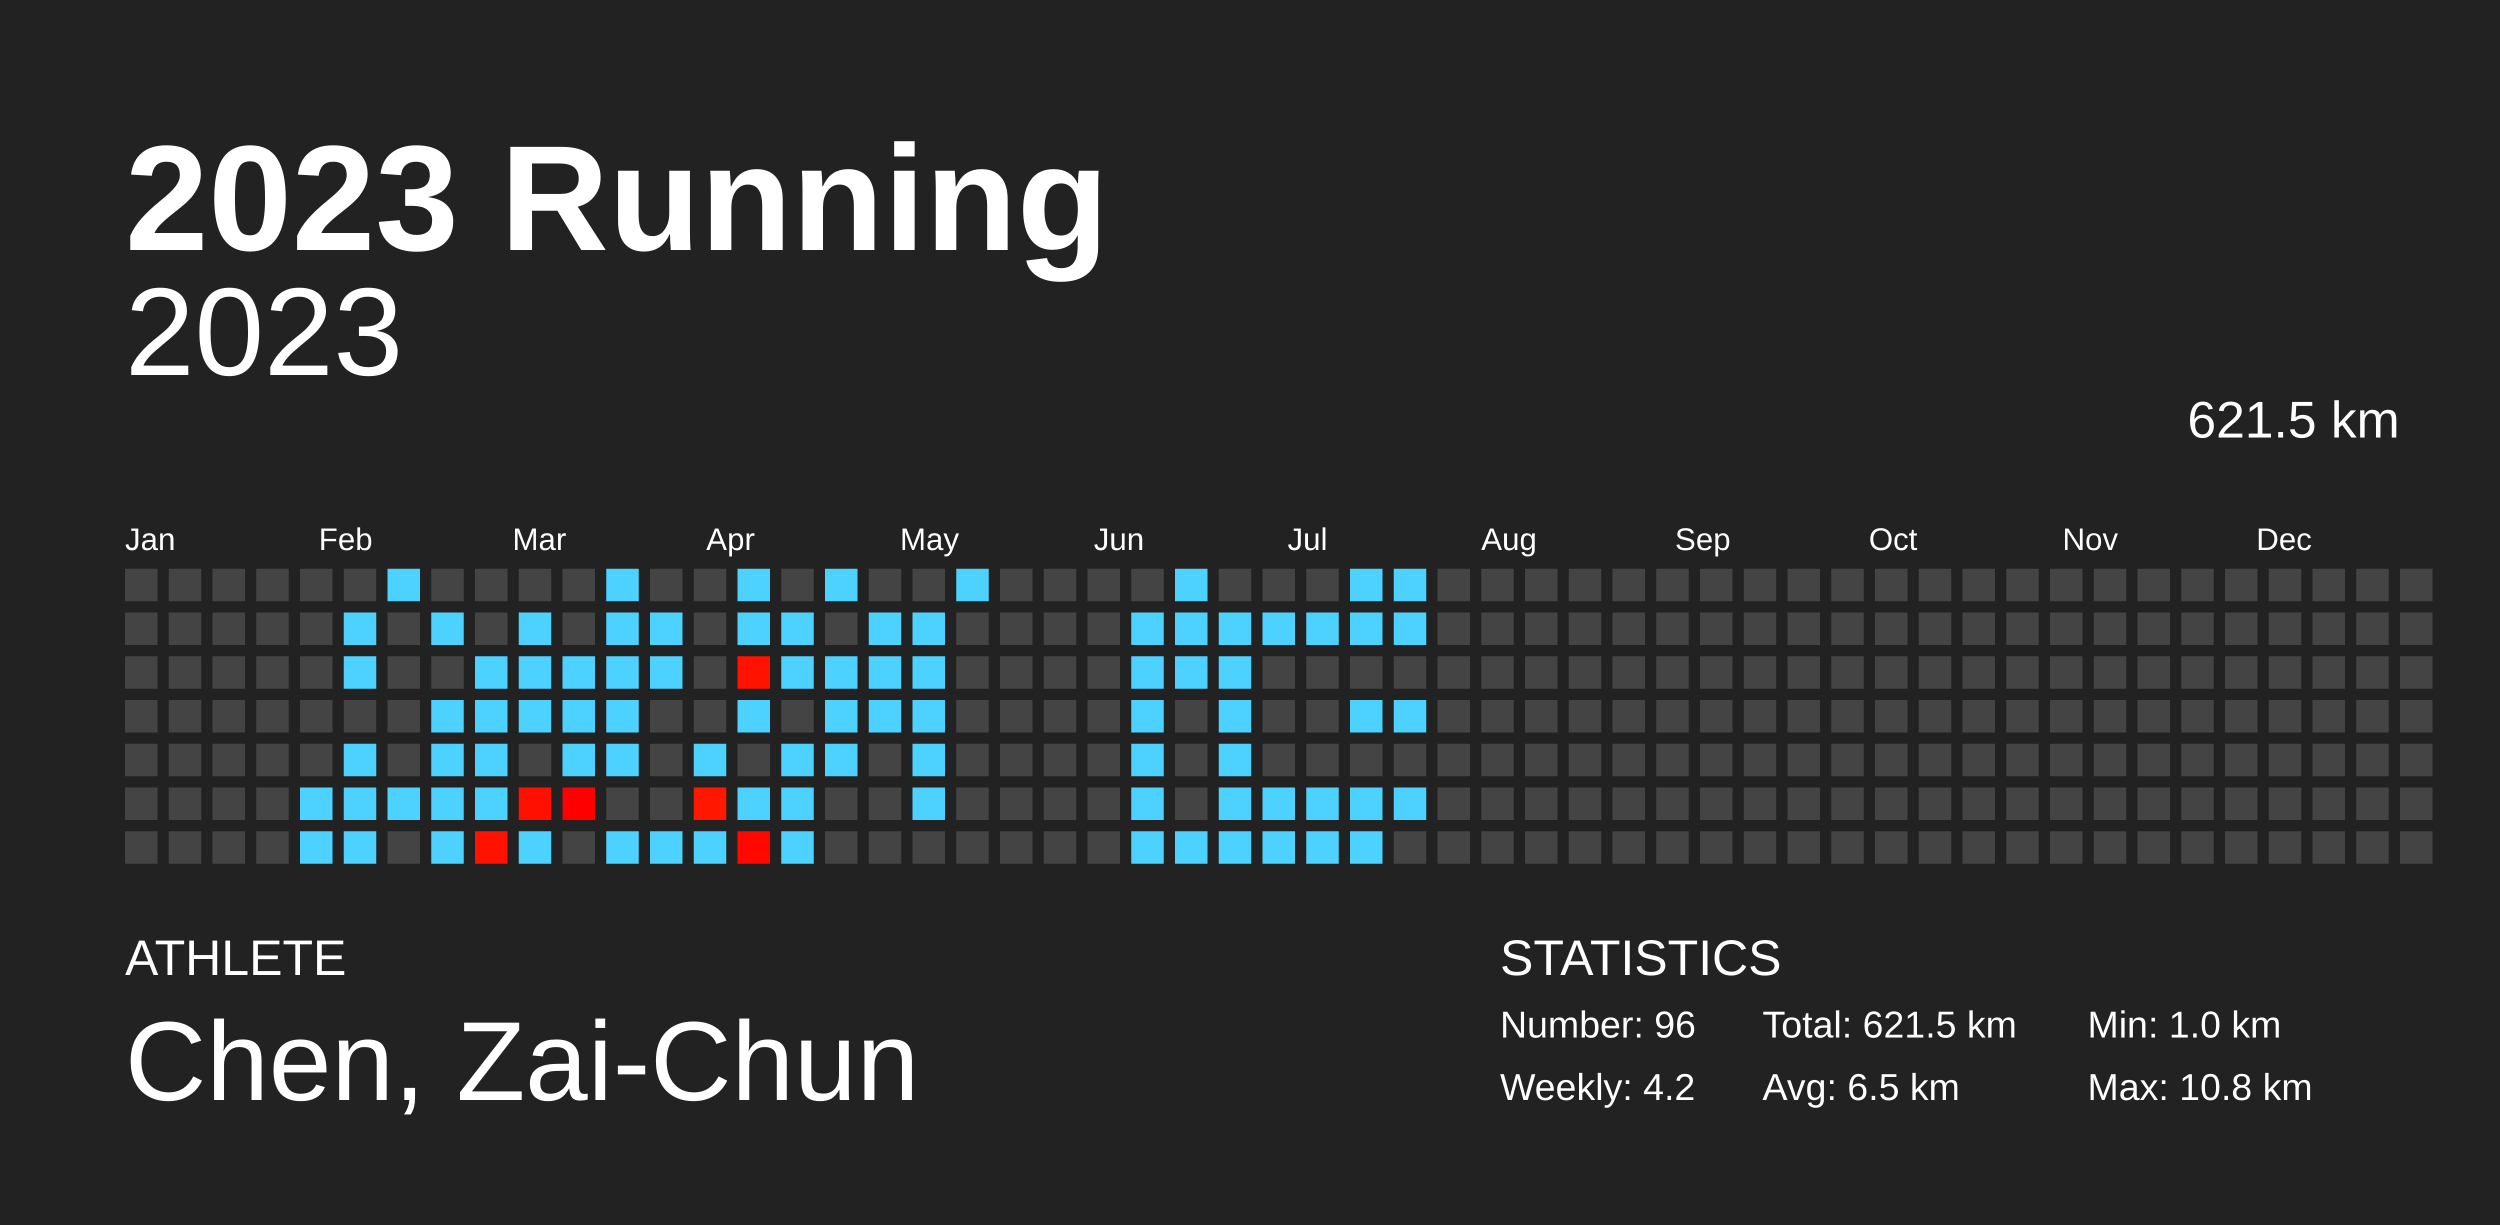
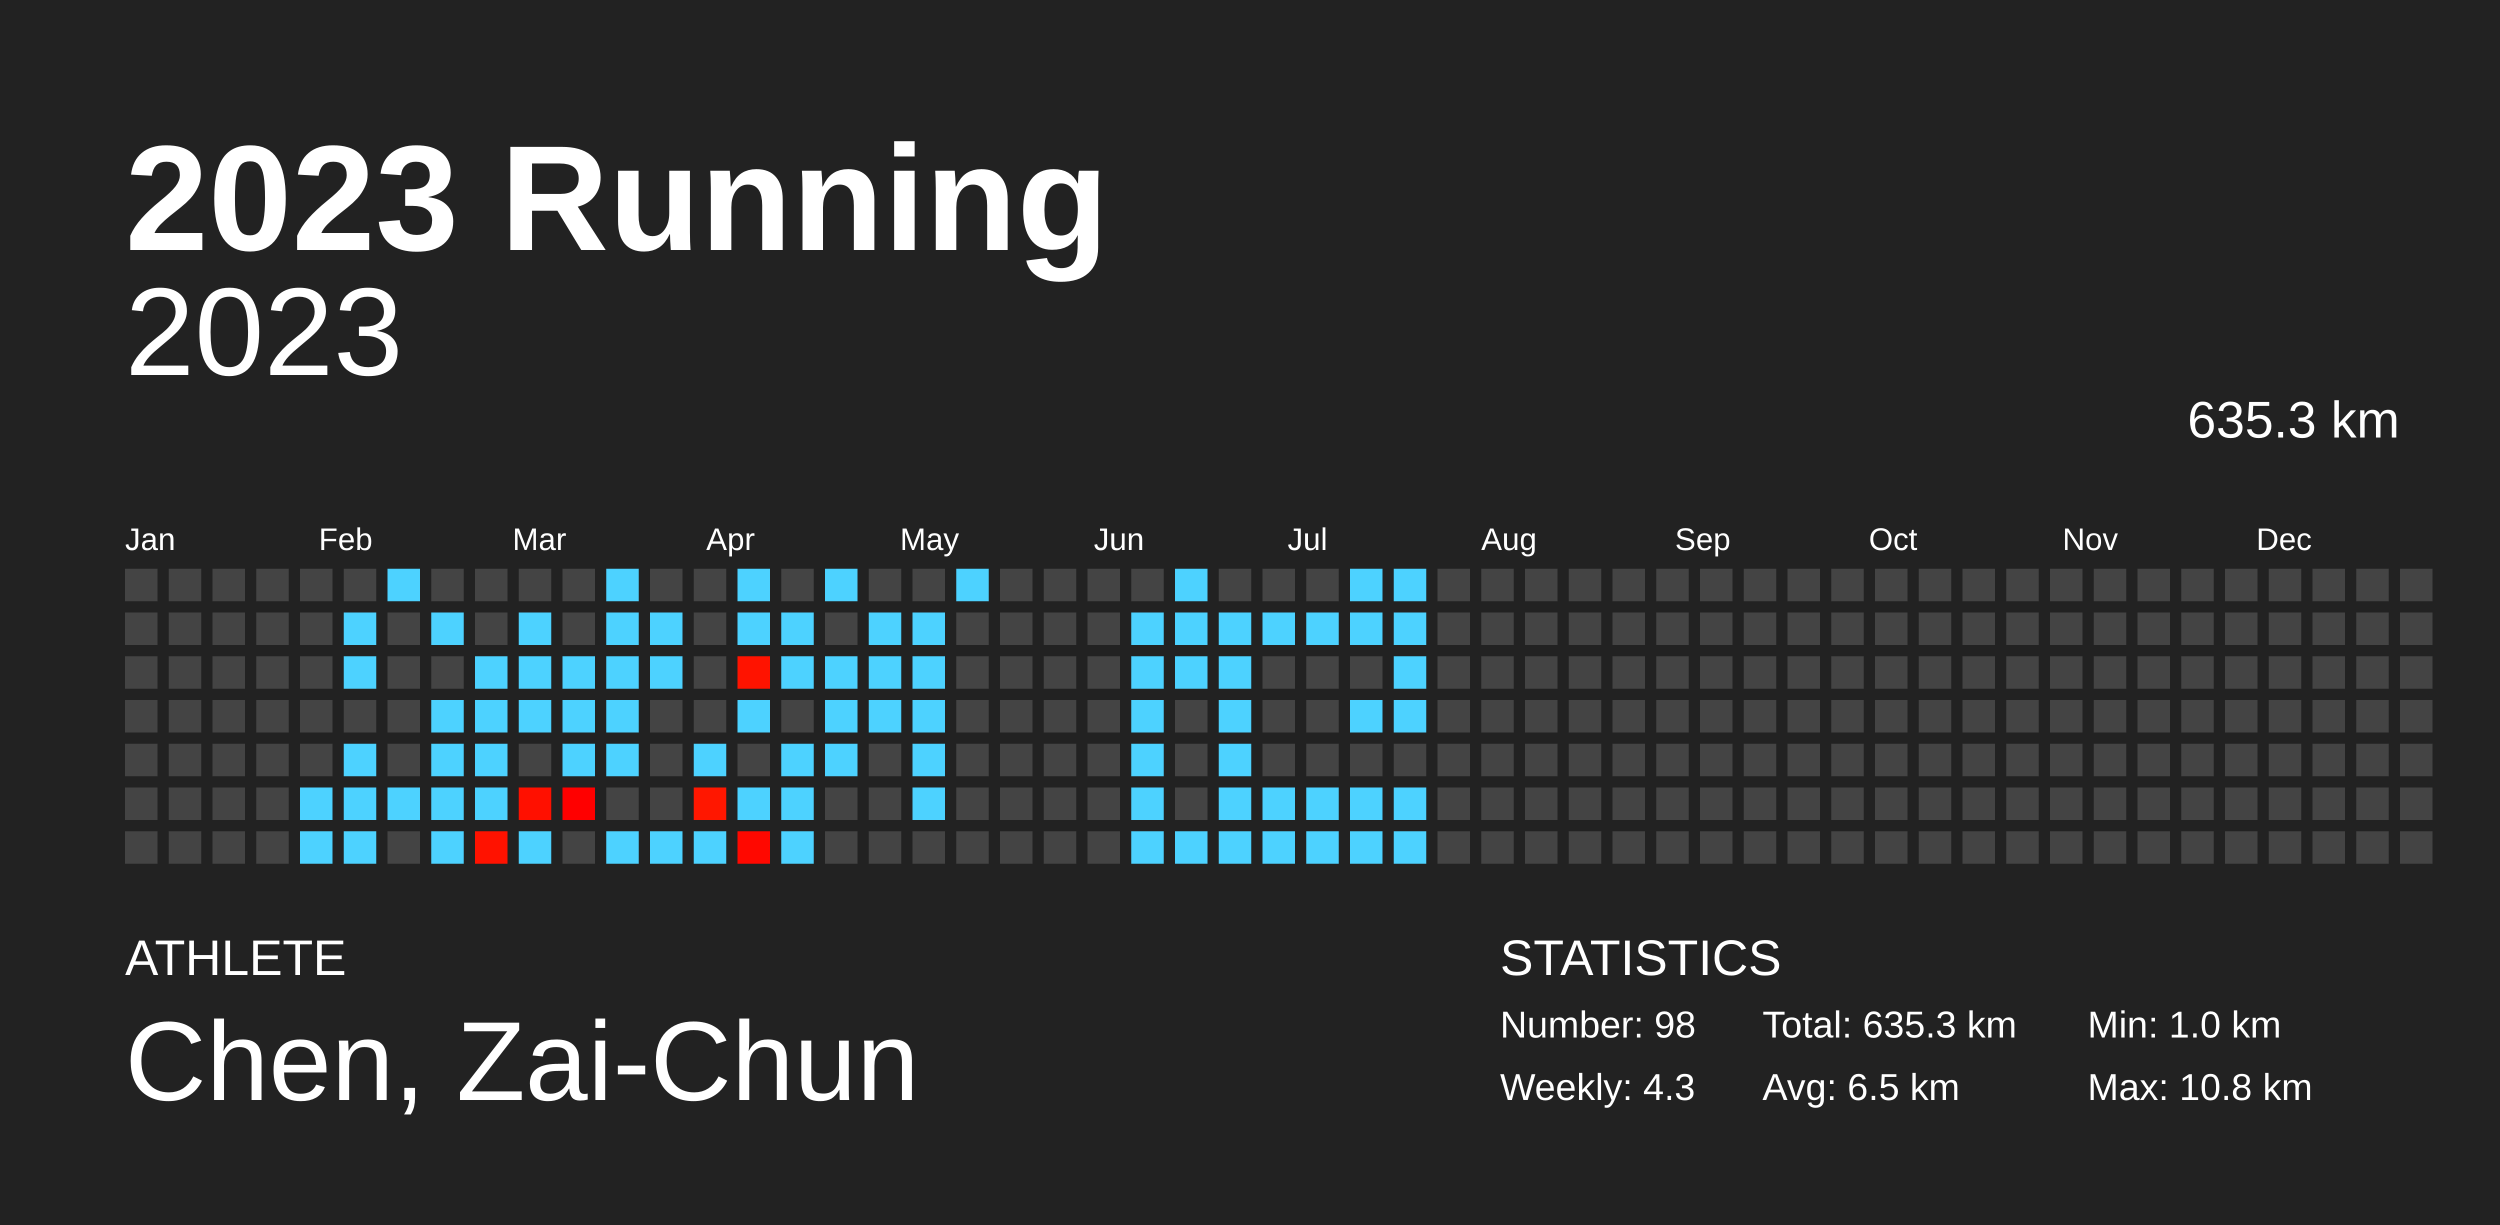
<svg xmlns="http://www.w3.org/2000/svg" baseProfile="full" height="98mm" version="1.1" viewBox="0,0,200,98" width="200mm">
  <defs />
  <rect fill="#222222" height="98" width="200" x="0" y="0" />
  <text fill="#FFFFFF" style="font-size:12px; font-family:Arial; font-weight:bold;" x="10" y="20">2023 Running</text>
  <text fill="#FFFFFF" style="font-size:4px; font-family:Arial" x="10" y="78">ATHLETE</text>
  <text fill="#FFFFFF" style="font-size:9px; font-family:Arial" x="10" y="88">Chen, Zai-Chun</text>
  <text fill="#FFFFFF" style="font-size:4px; font-family:Arial" x="120" y="78">STATISTICS</text>
-   <text fill="#FFFFFF" style="font-size:3px; font-family:Arial" x="120" y="83">Number: 96</text>
-   <text fill="#FFFFFF" style="font-size:3px; font-family:Arial" x="120" y="88">Weekly: 4.2</text>
-   <text fill="#FFFFFF" style="font-size:3px; font-family:Arial" x="141" y="83">Total: 621.5 km</text>
+   <text fill="#FFFFFF" style="font-size:3px; font-family:Arial" x="120" y="83">Number: 98</text>
+   <text fill="#FFFFFF" style="font-size:3px; font-family:Arial" x="120" y="88">Weekly: 4.3</text>
+   <text fill="#FFFFFF" style="font-size:3px; font-family:Arial" x="141" y="83">Total: 635.3 km</text>
  <text fill="#FFFFFF" style="font-size:3px; font-family:Arial" x="141" y="88">Avg: 6.5 km</text>
  <text fill="#FFFFFF" style="font-size:3px; font-family:Arial" x="167" y="83">Min: 1.0 km</text>
  <text fill="#FFFFFF" style="font-size:3px; font-family:Arial" x="167" y="88">Max: 10.8 km</text>
  <text alignment-baseline="hanging" fill="#FFFFFF" style="font-size:10.0px; font-family:Arial;" x="10" y="30">2023</text>
-   <text alignment-baseline="hanging" fill="#FFFFFF" style="font-size:4.125px; font-family:Arial;" x="175" y="35">621.5 km</text>
+   <text alignment-baseline="hanging" fill="#FFFFFF" style="font-size:4.125px; font-family:Arial;" x="175" y="35">635.3 km</text>
  <text fill="#FFFFFF" style="font-size:2.5px; font-family:Arial" x="10.0" y="44">Jan</text>
  <text fill="#FFFFFF" style="font-size:2.5px; font-family:Arial" x="25.5" y="44">Feb</text>
  <text fill="#FFFFFF" style="font-size:2.5px; font-family:Arial" x="41.0" y="44">Mar</text>
  <text fill="#FFFFFF" style="font-size:2.5px; font-family:Arial" x="56.5" y="44">Apr</text>
  <text fill="#FFFFFF" style="font-size:2.5px; font-family:Arial" x="72.0" y="44">May</text>
  <text fill="#FFFFFF" style="font-size:2.5px; font-family:Arial" x="87.5" y="44">Jun</text>
  <text fill="#FFFFFF" style="font-size:2.5px; font-family:Arial" x="103.0" y="44">Jul</text>
  <text fill="#FFFFFF" style="font-size:2.5px; font-family:Arial" x="118.5" y="44">Aug</text>
  <text fill="#FFFFFF" style="font-size:2.5px; font-family:Arial" x="134.0" y="44">Sep</text>
  <text fill="#FFFFFF" style="font-size:2.5px; font-family:Arial" x="149.5" y="44">Oct</text>
  <text fill="#FFFFFF" style="font-size:2.5px; font-family:Arial" x="165.0" y="44">Nov</text>
  <text fill="#FFFFFF" style="font-size:2.5px; font-family:Arial" x="180.5" y="44">Dec</text>
  <rect fill="#444444" height="2.6" width="2.6" x="10.0" y="45.5" />
  <rect fill="#444444" height="2.6" width="2.6" x="10.0" y="49.0" />
  <rect fill="#444444" height="2.6" width="2.6" x="10.0" y="52.5" />
  <rect fill="#444444" height="2.6" width="2.6" x="10.0" y="56.0" />
  <rect fill="#444444" height="2.6" width="2.6" x="10.0" y="59.5" />
  <rect fill="#444444" height="2.6" width="2.6" x="10.0" y="63.0" />
  <rect fill="#444444" height="2.6" width="2.6" x="10.0" y="66.5" />
  <rect fill="#444444" height="2.6" width="2.6" x="13.5" y="45.5" />
  <rect fill="#444444" height="2.6" width="2.6" x="13.5" y="49.0" />
  <rect fill="#444444" height="2.6" width="2.6" x="13.5" y="52.5" />
  <rect fill="#444444" height="2.6" width="2.6" x="13.5" y="56.0" />
  <rect fill="#444444" height="2.6" width="2.6" x="13.5" y="59.5" />
  <rect fill="#444444" height="2.6" width="2.6" x="13.5" y="63.0" />
  <rect fill="#444444" height="2.6" width="2.6" x="13.5" y="66.5" />
  <rect fill="#444444" height="2.6" width="2.6" x="17.0" y="45.5" />
  <rect fill="#444444" height="2.6" width="2.6" x="17.0" y="49.0" />
  <rect fill="#444444" height="2.6" width="2.6" x="17.0" y="52.5" />
  <rect fill="#444444" height="2.6" width="2.6" x="17.0" y="56.0" />
  <rect fill="#444444" height="2.6" width="2.6" x="17.0" y="59.5" />
  <rect fill="#444444" height="2.6" width="2.6" x="17.0" y="63.0" />
  <rect fill="#444444" height="2.6" width="2.6" x="17.0" y="66.5" />
  <rect fill="#444444" height="2.6" width="2.6" x="20.5" y="45.5" />
  <rect fill="#444444" height="2.6" width="2.6" x="20.5" y="49.0" />
  <rect fill="#444444" height="2.6" width="2.6" x="20.5" y="52.5" />
  <rect fill="#444444" height="2.6" width="2.6" x="20.5" y="56.0" />
  <rect fill="#444444" height="2.6" width="2.6" x="20.5" y="59.5" />
  <rect fill="#444444" height="2.6" width="2.6" x="20.5" y="63.0" />
  <rect fill="#444444" height="2.6" width="2.6" x="20.5" y="66.5" />
  <rect fill="#444444" height="2.6" width="2.6" x="24.0" y="45.5" />
  <rect fill="#444444" height="2.6" width="2.6" x="24.0" y="49.0" />
  <rect fill="#444444" height="2.6" width="2.6" x="24.0" y="52.5" />
  <rect fill="#444444" height="2.6" width="2.6" x="24.0" y="56.0" />
  <rect fill="#444444" height="2.6" width="2.6" x="24.0" y="59.5" />
  <rect fill="#4dd2ff" height="2.6" width="2.6" x="24.0" y="63.0" />
  <rect fill="#4dd2ff" height="2.6" width="2.6" x="24.0" y="66.5" />
  <rect fill="#444444" height="2.6" width="2.6" x="27.5" y="45.5" />
  <rect fill="#4dd2ff" height="2.6" width="2.6" x="27.5" y="49.0" />
  <rect fill="#4dd2ff" height="2.6" width="2.6" x="27.5" y="52.5" />
  <rect fill="#444444" height="2.6" width="2.6" x="27.5" y="56.0" />
  <rect fill="#4dd2ff" height="2.6" width="2.6" x="27.5" y="59.5" />
  <rect fill="#4dd2ff" height="2.6" width="2.6" x="27.5" y="63.0" />
  <rect fill="#4dd2ff" height="2.6" width="2.6" x="27.5" y="66.5" />
  <rect fill="#4dd2ff" height="2.6" width="2.6" x="31.0" y="45.5" />
  <rect fill="#444444" height="2.6" width="2.6" x="31.0" y="49.0" />
  <rect fill="#444444" height="2.6" width="2.6" x="31.0" y="52.5" />
  <rect fill="#444444" height="2.6" width="2.6" x="31.0" y="56.0" />
  <rect fill="#444444" height="2.6" width="2.6" x="31.0" y="59.5" />
  <rect fill="#4dd2ff" height="2.6" width="2.6" x="31.0" y="63.0" />
  <rect fill="#444444" height="2.6" width="2.6" x="31.0" y="66.5" />
  <rect fill="#444444" height="2.6" width="2.6" x="34.5" y="45.5" />
  <rect fill="#4dd2ff" height="2.6" width="2.6" x="34.5" y="49.0" />
  <rect fill="#444444" height="2.6" width="2.6" x="34.5" y="52.5" />
  <rect fill="#4dd2ff" height="2.6" width="2.6" x="34.5" y="56.0" />
  <rect fill="#4dd2ff" height="2.6" width="2.6" x="34.5" y="59.5" />
  <rect fill="#4dd2ff" height="2.6" width="2.6" x="34.5" y="63.0" />
  <rect fill="#4dd2ff" height="2.6" width="2.6" x="34.5" y="66.5" />
  <rect fill="#444444" height="2.6" width="2.6" x="38.0" y="45.5" />
  <rect fill="#444444" height="2.6" width="2.6" x="38.0" y="49.0" />
  <rect fill="#4dd2ff" height="2.6" width="2.6" x="38.0" y="52.5" />
  <rect fill="#4dd2ff" height="2.6" width="2.6" x="38.0" y="56.0" />
  <rect fill="#4dd2ff" height="2.6" width="2.6" x="38.0" y="59.5" />
  <rect fill="#4dd2ff" height="2.6" width="2.6" x="38.0" y="63.0" />
  <rect fill="#ff1200" height="2.6" width="2.6" x="38.0" y="66.5" />
  <rect fill="#444444" height="2.6" width="2.6" x="41.5" y="45.5" />
  <rect fill="#4dd2ff" height="2.6" width="2.6" x="41.5" y="49.0" />
  <rect fill="#4dd2ff" height="2.6" width="2.6" x="41.5" y="52.5" />
  <rect fill="#4dd2ff" height="2.6" width="2.6" x="41.5" y="56.0" />
  <rect fill="#444444" height="2.6" width="2.6" x="41.5" y="59.5" />
  <rect fill="#ff1000" height="2.6" width="2.6" x="41.5" y="63.0" />
  <rect fill="#4dd2ff" height="2.6" width="2.6" x="41.5" y="66.5" />
  <rect fill="#444444" height="2.6" width="2.6" x="45.0" y="45.5" />
  <rect fill="#444444" height="2.6" width="2.6" x="45.0" y="49.0" />
  <rect fill="#4dd2ff" height="2.6" width="2.6" x="45.0" y="52.5" />
  <rect fill="#4dd2ff" height="2.6" width="2.6" x="45.0" y="56.0" />
  <rect fill="#4dd2ff" height="2.6" width="2.6" x="45.0" y="59.5" />
  <rect fill="#ff0000" height="2.6" width="2.6" x="45.0" y="63.0" />
  <rect fill="#444444" height="2.6" width="2.6" x="45.0" y="66.5" />
  <rect fill="#4dd2ff" height="2.6" width="2.6" x="48.5" y="45.5" />
  <rect fill="#4dd2ff" height="2.6" width="2.6" x="48.5" y="49.0" />
  <rect fill="#4dd2ff" height="2.6" width="2.6" x="48.5" y="52.5" />
  <rect fill="#4dd2ff" height="2.6" width="2.6" x="48.5" y="56.0" />
  <rect fill="#4dd2ff" height="2.6" width="2.6" x="48.5" y="59.5" />
  <rect fill="#444444" height="2.6" width="2.6" x="48.5" y="63.0" />
  <rect fill="#4dd2ff" height="2.6" width="2.6" x="48.5" y="66.5" />
  <rect fill="#444444" height="2.6" width="2.6" x="52.0" y="45.5" />
  <rect fill="#4dd2ff" height="2.6" width="2.6" x="52.0" y="49.0" />
  <rect fill="#4dd2ff" height="2.6" width="2.6" x="52.0" y="52.5" />
  <rect fill="#444444" height="2.6" width="2.6" x="52.0" y="56.0" />
  <rect fill="#444444" height="2.6" width="2.6" x="52.0" y="59.5" />
  <rect fill="#444444" height="2.6" width="2.6" x="52.0" y="63.0" />
  <rect fill="#4dd2ff" height="2.6" width="2.6" x="52.0" y="66.5" />
  <rect fill="#444444" height="2.6" width="2.6" x="55.5" y="45.5" />
  <rect fill="#444444" height="2.6" width="2.6" x="55.5" y="49.0" />
  <rect fill="#444444" height="2.6" width="2.6" x="55.5" y="52.5" />
  <rect fill="#444444" height="2.6" width="2.6" x="55.5" y="56.0" />
  <rect fill="#4dd2ff" height="2.6" width="2.6" x="55.5" y="59.5" />
  <rect fill="#ff1700" height="2.6" width="2.6" x="55.5" y="63.0" />
  <rect fill="#4dd2ff" height="2.6" width="2.6" x="55.5" y="66.5" />
  <rect fill="#4dd2ff" height="2.6" width="2.6" x="59.0" y="45.5" />
  <rect fill="#4dd2ff" height="2.6" width="2.6" x="59.0" y="49.0" />
  <rect fill="#ff1300" height="2.6" width="2.6" x="59.0" y="52.5" />
  <rect fill="#4dd2ff" height="2.6" width="2.6" x="59.0" y="56.0" />
  <rect fill="#444444" height="2.6" width="2.6" x="59.0" y="59.5" />
  <rect fill="#4dd2ff" height="2.6" width="2.6" x="59.0" y="63.0" />
  <rect fill="#ff0800" height="2.6" width="2.6" x="59.0" y="66.5" />
  <rect fill="#444444" height="2.6" width="2.6" x="62.5" y="45.5" />
  <rect fill="#4dd2ff" height="2.6" width="2.6" x="62.5" y="49.0" />
  <rect fill="#4dd2ff" height="2.6" width="2.6" x="62.5" y="52.5" />
  <rect fill="#444444" height="2.6" width="2.6" x="62.5" y="56.0" />
  <rect fill="#4dd2ff" height="2.6" width="2.6" x="62.5" y="59.5" />
  <rect fill="#4dd2ff" height="2.6" width="2.6" x="62.5" y="63.0" />
  <rect fill="#4dd2ff" height="2.6" width="2.6" x="62.5" y="66.5" />
  <rect fill="#4dd2ff" height="2.6" width="2.6" x="66.0" y="45.5" />
  <rect fill="#444444" height="2.6" width="2.6" x="66.0" y="49.0" />
  <rect fill="#4dd2ff" height="2.6" width="2.6" x="66.0" y="52.5" />
  <rect fill="#4dd2ff" height="2.6" width="2.6" x="66.0" y="56.0" />
  <rect fill="#4dd2ff" height="2.6" width="2.6" x="66.0" y="59.5" />
  <rect fill="#444444" height="2.6" width="2.6" x="66.0" y="63.0" />
  <rect fill="#444444" height="2.6" width="2.6" x="66.0" y="66.5" />
  <rect fill="#444444" height="2.6" width="2.6" x="69.5" y="45.5" />
  <rect fill="#4dd2ff" height="2.6" width="2.6" x="69.5" y="49.0" />
  <rect fill="#4dd2ff" height="2.6" width="2.6" x="69.5" y="52.5" />
  <rect fill="#4dd2ff" height="2.6" width="2.6" x="69.5" y="56.0" />
  <rect fill="#444444" height="2.6" width="2.6" x="69.5" y="59.5" />
  <rect fill="#444444" height="2.6" width="2.6" x="69.5" y="63.0" />
  <rect fill="#444444" height="2.6" width="2.6" x="69.5" y="66.5" />
  <rect fill="#444444" height="2.6" width="2.6" x="73.0" y="45.5" />
  <rect fill="#4dd2ff" height="2.6" width="2.6" x="73.0" y="49.0" />
  <rect fill="#4dd2ff" height="2.6" width="2.6" x="73.0" y="52.5" />
  <rect fill="#4dd2ff" height="2.6" width="2.6" x="73.0" y="56.0" />
  <rect fill="#4dd2ff" height="2.6" width="2.6" x="73.0" y="59.5" />
  <rect fill="#4dd2ff" height="2.6" width="2.6" x="73.0" y="63.0" />
  <rect fill="#444444" height="2.6" width="2.6" x="73.0" y="66.5" />
  <rect fill="#4dd2ff" height="2.6" width="2.6" x="76.5" y="45.5" />
  <rect fill="#444444" height="2.6" width="2.6" x="76.5" y="49.0" />
  <rect fill="#444444" height="2.6" width="2.6" x="76.5" y="52.5" />
  <rect fill="#444444" height="2.6" width="2.6" x="76.5" y="56.0" />
  <rect fill="#444444" height="2.6" width="2.6" x="76.5" y="59.5" />
  <rect fill="#444444" height="2.6" width="2.6" x="76.5" y="63.0" />
  <rect fill="#444444" height="2.6" width="2.6" x="76.5" y="66.5" />
  <rect fill="#444444" height="2.6" width="2.6" x="80.0" y="45.5" />
  <rect fill="#444444" height="2.6" width="2.6" x="80.0" y="49.0" />
  <rect fill="#444444" height="2.6" width="2.6" x="80.0" y="52.5" />
  <rect fill="#444444" height="2.6" width="2.6" x="80.0" y="56.0" />
  <rect fill="#444444" height="2.6" width="2.6" x="80.0" y="59.5" />
  <rect fill="#444444" height="2.6" width="2.6" x="80.0" y="63.0" />
  <rect fill="#444444" height="2.6" width="2.6" x="80.0" y="66.5" />
  <rect fill="#444444" height="2.6" width="2.6" x="83.5" y="45.5" />
  <rect fill="#444444" height="2.6" width="2.6" x="83.5" y="49.0" />
  <rect fill="#444444" height="2.6" width="2.6" x="83.5" y="52.5" />
  <rect fill="#444444" height="2.6" width="2.6" x="83.5" y="56.0" />
  <rect fill="#444444" height="2.6" width="2.6" x="83.5" y="59.5" />
  <rect fill="#444444" height="2.6" width="2.6" x="83.5" y="63.0" />
  <rect fill="#444444" height="2.6" width="2.6" x="83.5" y="66.5" />
  <rect fill="#444444" height="2.6" width="2.6" x="87.0" y="45.5" />
  <rect fill="#444444" height="2.6" width="2.6" x="87.0" y="49.0" />
  <rect fill="#444444" height="2.6" width="2.6" x="87.0" y="52.5" />
  <rect fill="#444444" height="2.6" width="2.6" x="87.0" y="56.0" />
  <rect fill="#444444" height="2.6" width="2.6" x="87.0" y="59.5" />
  <rect fill="#444444" height="2.6" width="2.6" x="87.0" y="63.0" />
  <rect fill="#444444" height="2.6" width="2.6" x="87.0" y="66.5" />
  <rect fill="#444444" height="2.6" width="2.6" x="90.5" y="45.5" />
  <rect fill="#4dd2ff" height="2.6" width="2.6" x="90.5" y="49.0" />
  <rect fill="#4dd2ff" height="2.6" width="2.6" x="90.5" y="52.5" />
  <rect fill="#4dd2ff" height="2.6" width="2.6" x="90.5" y="56.0" />
  <rect fill="#4dd2ff" height="2.6" width="2.6" x="90.5" y="59.5" />
  <rect fill="#4dd2ff" height="2.6" width="2.6" x="90.5" y="63.0" />
  <rect fill="#4dd2ff" height="2.6" width="2.6" x="90.5" y="66.5" />
  <rect fill="#4dd2ff" height="2.6" width="2.6" x="94.0" y="45.5" />
  <rect fill="#4dd2ff" height="2.6" width="2.6" x="94.0" y="49.0" />
  <rect fill="#4dd2ff" height="2.6" width="2.6" x="94.0" y="52.5" />
  <rect fill="#444444" height="2.6" width="2.6" x="94.0" y="56.0" />
  <rect fill="#444444" height="2.6" width="2.6" x="94.0" y="59.5" />
  <rect fill="#444444" height="2.6" width="2.6" x="94.0" y="63.0" />
  <rect fill="#4dd2ff" height="2.6" width="2.6" x="94.0" y="66.5" />
  <rect fill="#444444" height="2.6" width="2.6" x="97.5" y="45.5" />
  <rect fill="#4dd2ff" height="2.6" width="2.6" x="97.5" y="49.0" />
  <rect fill="#4dd2ff" height="2.6" width="2.6" x="97.5" y="52.5" />
  <rect fill="#4dd2ff" height="2.6" width="2.6" x="97.5" y="56.0" />
  <rect fill="#4dd2ff" height="2.6" width="2.6" x="97.5" y="59.5" />
  <rect fill="#4dd2ff" height="2.6" width="2.6" x="97.5" y="63.0" />
  <rect fill="#4dd2ff" height="2.6" width="2.6" x="97.5" y="66.5" />
  <rect fill="#444444" height="2.6" width="2.6" x="101.0" y="45.5" />
  <rect fill="#4dd2ff" height="2.6" width="2.6" x="101.0" y="49.0" />
  <rect fill="#444444" height="2.6" width="2.6" x="101.0" y="52.5" />
  <rect fill="#444444" height="2.6" width="2.6" x="101.0" y="56.0" />
  <rect fill="#444444" height="2.6" width="2.6" x="101.0" y="59.5" />
  <rect fill="#4dd2ff" height="2.6" width="2.6" x="101.0" y="63.0" />
  <rect fill="#4dd2ff" height="2.6" width="2.6" x="101.0" y="66.5" />
  <rect fill="#444444" height="2.6" width="2.6" x="104.5" y="45.5" />
  <rect fill="#4dd2ff" height="2.6" width="2.6" x="104.5" y="49.0" />
  <rect fill="#444444" height="2.6" width="2.6" x="104.5" y="52.5" />
  <rect fill="#444444" height="2.6" width="2.6" x="104.5" y="56.0" />
  <rect fill="#444444" height="2.6" width="2.6" x="104.5" y="59.5" />
  <rect fill="#4dd2ff" height="2.6" width="2.6" x="104.5" y="63.0" />
  <rect fill="#4dd2ff" height="2.6" width="2.6" x="104.5" y="66.5" />
  <rect fill="#4dd2ff" height="2.6" width="2.6" x="108.0" y="45.5" />
  <rect fill="#4dd2ff" height="2.6" width="2.6" x="108.0" y="49.0" />
  <rect fill="#444444" height="2.6" width="2.6" x="108.0" y="52.5" />
  <rect fill="#4dd2ff" height="2.6" width="2.6" x="108.0" y="56.0" />
  <rect fill="#444444" height="2.6" width="2.6" x="108.0" y="59.5" />
  <rect fill="#4dd2ff" height="2.6" width="2.6" x="108.0" y="63.0" />
  <rect fill="#4dd2ff" height="2.6" width="2.6" x="108.0" y="66.5" />
  <rect fill="#4dd2ff" height="2.6" width="2.6" x="111.5" y="45.5" />
  <rect fill="#4dd2ff" height="2.6" width="2.6" x="111.5" y="49.0" />
-   <rect fill="#444444" height="2.6" width="2.6" x="111.5" y="52.5" />
+   <rect fill="#4dd2ff" height="2.6" width="2.6" x="111.5" y="52.5" />
  <rect fill="#4dd2ff" height="2.6" width="2.6" x="111.5" y="56.0" />
  <rect fill="#444444" height="2.6" width="2.6" x="111.5" y="59.5" />
  <rect fill="#4dd2ff" height="2.6" width="2.6" x="111.5" y="63.0" />
-   <rect fill="#444444" height="2.6" width="2.6" x="111.5" y="66.5" />
+   <rect fill="#4dd2ff" height="2.6" width="2.6" x="111.5" y="66.5" />
  <rect fill="#444444" height="2.6" width="2.6" x="115.0" y="45.5" />
  <rect fill="#444444" height="2.6" width="2.6" x="115.0" y="49.0" />
  <rect fill="#444444" height="2.6" width="2.6" x="115.0" y="52.5" />
  <rect fill="#444444" height="2.6" width="2.6" x="115.0" y="56.0" />
  <rect fill="#444444" height="2.6" width="2.6" x="115.0" y="59.5" />
  <rect fill="#444444" height="2.6" width="2.6" x="115.0" y="63.0" />
  <rect fill="#444444" height="2.6" width="2.6" x="115.0" y="66.5" />
  <rect fill="#444444" height="2.6" width="2.6" x="118.5" y="45.5" />
  <rect fill="#444444" height="2.6" width="2.6" x="118.5" y="49.0" />
  <rect fill="#444444" height="2.6" width="2.6" x="118.5" y="52.5" />
  <rect fill="#444444" height="2.6" width="2.6" x="118.5" y="56.0" />
  <rect fill="#444444" height="2.6" width="2.6" x="118.5" y="59.5" />
  <rect fill="#444444" height="2.6" width="2.6" x="118.5" y="63.0" />
  <rect fill="#444444" height="2.6" width="2.6" x="118.5" y="66.5" />
  <rect fill="#444444" height="2.6" width="2.6" x="122.0" y="45.5" />
  <rect fill="#444444" height="2.6" width="2.6" x="122.0" y="49.0" />
  <rect fill="#444444" height="2.6" width="2.6" x="122.0" y="52.5" />
  <rect fill="#444444" height="2.6" width="2.6" x="122.0" y="56.0" />
  <rect fill="#444444" height="2.6" width="2.6" x="122.0" y="59.5" />
  <rect fill="#444444" height="2.6" width="2.6" x="122.0" y="63.0" />
  <rect fill="#444444" height="2.6" width="2.6" x="122.0" y="66.5" />
  <rect fill="#444444" height="2.6" width="2.6" x="125.5" y="45.5" />
  <rect fill="#444444" height="2.6" width="2.6" x="125.5" y="49.0" />
  <rect fill="#444444" height="2.6" width="2.6" x="125.5" y="52.5" />
  <rect fill="#444444" height="2.6" width="2.6" x="125.5" y="56.0" />
  <rect fill="#444444" height="2.6" width="2.6" x="125.5" y="59.5" />
  <rect fill="#444444" height="2.6" width="2.6" x="125.5" y="63.0" />
  <rect fill="#444444" height="2.6" width="2.6" x="125.5" y="66.5" />
  <rect fill="#444444" height="2.6" width="2.6" x="129.0" y="45.5" />
  <rect fill="#444444" height="2.6" width="2.6" x="129.0" y="49.0" />
  <rect fill="#444444" height="2.6" width="2.6" x="129.0" y="52.5" />
  <rect fill="#444444" height="2.6" width="2.6" x="129.0" y="56.0" />
  <rect fill="#444444" height="2.6" width="2.6" x="129.0" y="59.5" />
  <rect fill="#444444" height="2.6" width="2.6" x="129.0" y="63.0" />
  <rect fill="#444444" height="2.6" width="2.6" x="129.0" y="66.5" />
  <rect fill="#444444" height="2.6" width="2.6" x="132.5" y="45.5" />
  <rect fill="#444444" height="2.6" width="2.6" x="132.5" y="49.0" />
  <rect fill="#444444" height="2.6" width="2.6" x="132.5" y="52.5" />
  <rect fill="#444444" height="2.6" width="2.6" x="132.5" y="56.0" />
  <rect fill="#444444" height="2.6" width="2.6" x="132.5" y="59.5" />
  <rect fill="#444444" height="2.6" width="2.6" x="132.5" y="63.0" />
  <rect fill="#444444" height="2.6" width="2.6" x="132.5" y="66.5" />
  <rect fill="#444444" height="2.6" width="2.6" x="136.0" y="45.5" />
  <rect fill="#444444" height="2.6" width="2.6" x="136.0" y="49.0" />
  <rect fill="#444444" height="2.6" width="2.6" x="136.0" y="52.5" />
  <rect fill="#444444" height="2.6" width="2.6" x="136.0" y="56.0" />
  <rect fill="#444444" height="2.6" width="2.6" x="136.0" y="59.5" />
  <rect fill="#444444" height="2.6" width="2.6" x="136.0" y="63.0" />
  <rect fill="#444444" height="2.6" width="2.6" x="136.0" y="66.5" />
  <rect fill="#444444" height="2.6" width="2.6" x="139.5" y="45.5" />
  <rect fill="#444444" height="2.6" width="2.6" x="139.5" y="49.0" />
  <rect fill="#444444" height="2.6" width="2.6" x="139.5" y="52.5" />
  <rect fill="#444444" height="2.6" width="2.6" x="139.5" y="56.0" />
  <rect fill="#444444" height="2.6" width="2.6" x="139.5" y="59.5" />
  <rect fill="#444444" height="2.6" width="2.6" x="139.5" y="63.0" />
  <rect fill="#444444" height="2.6" width="2.6" x="139.5" y="66.5" />
  <rect fill="#444444" height="2.6" width="2.6" x="143.0" y="45.5" />
  <rect fill="#444444" height="2.6" width="2.6" x="143.0" y="49.0" />
  <rect fill="#444444" height="2.6" width="2.6" x="143.0" y="52.5" />
  <rect fill="#444444" height="2.6" width="2.6" x="143.0" y="56.0" />
  <rect fill="#444444" height="2.6" width="2.6" x="143.0" y="59.5" />
  <rect fill="#444444" height="2.6" width="2.6" x="143.0" y="63.0" />
  <rect fill="#444444" height="2.6" width="2.6" x="143.0" y="66.5" />
  <rect fill="#444444" height="2.6" width="2.6" x="146.5" y="45.5" />
  <rect fill="#444444" height="2.6" width="2.6" x="146.5" y="49.0" />
  <rect fill="#444444" height="2.6" width="2.6" x="146.5" y="52.5" />
  <rect fill="#444444" height="2.6" width="2.6" x="146.5" y="56.0" />
  <rect fill="#444444" height="2.6" width="2.6" x="146.5" y="59.5" />
  <rect fill="#444444" height="2.6" width="2.6" x="146.5" y="63.0" />
  <rect fill="#444444" height="2.6" width="2.6" x="146.5" y="66.5" />
  <rect fill="#444444" height="2.6" width="2.6" x="150.0" y="45.5" />
  <rect fill="#444444" height="2.6" width="2.6" x="150.0" y="49.0" />
  <rect fill="#444444" height="2.6" width="2.6" x="150.0" y="52.5" />
  <rect fill="#444444" height="2.6" width="2.6" x="150.0" y="56.0" />
  <rect fill="#444444" height="2.6" width="2.6" x="150.0" y="59.5" />
  <rect fill="#444444" height="2.6" width="2.6" x="150.0" y="63.0" />
  <rect fill="#444444" height="2.6" width="2.6" x="150.0" y="66.5" />
  <rect fill="#444444" height="2.6" width="2.6" x="153.5" y="45.5" />
  <rect fill="#444444" height="2.6" width="2.6" x="153.5" y="49.0" />
  <rect fill="#444444" height="2.6" width="2.6" x="153.5" y="52.5" />
  <rect fill="#444444" height="2.6" width="2.6" x="153.5" y="56.0" />
  <rect fill="#444444" height="2.6" width="2.6" x="153.5" y="59.5" />
  <rect fill="#444444" height="2.6" width="2.6" x="153.5" y="63.0" />
  <rect fill="#444444" height="2.6" width="2.6" x="153.5" y="66.5" />
  <rect fill="#444444" height="2.6" width="2.6" x="157.0" y="45.5" />
  <rect fill="#444444" height="2.6" width="2.6" x="157.0" y="49.0" />
  <rect fill="#444444" height="2.6" width="2.6" x="157.0" y="52.5" />
  <rect fill="#444444" height="2.6" width="2.6" x="157.0" y="56.0" />
  <rect fill="#444444" height="2.6" width="2.6" x="157.0" y="59.5" />
  <rect fill="#444444" height="2.6" width="2.6" x="157.0" y="63.0" />
  <rect fill="#444444" height="2.6" width="2.6" x="157.0" y="66.5" />
  <rect fill="#444444" height="2.6" width="2.6" x="160.5" y="45.5" />
  <rect fill="#444444" height="2.6" width="2.6" x="160.5" y="49.0" />
  <rect fill="#444444" height="2.6" width="2.6" x="160.5" y="52.5" />
  <rect fill="#444444" height="2.6" width="2.6" x="160.5" y="56.0" />
  <rect fill="#444444" height="2.6" width="2.6" x="160.5" y="59.5" />
  <rect fill="#444444" height="2.6" width="2.6" x="160.5" y="63.0" />
  <rect fill="#444444" height="2.6" width="2.6" x="160.5" y="66.5" />
  <rect fill="#444444" height="2.6" width="2.6" x="164.0" y="45.5" />
  <rect fill="#444444" height="2.6" width="2.6" x="164.0" y="49.0" />
  <rect fill="#444444" height="2.6" width="2.6" x="164.0" y="52.5" />
  <rect fill="#444444" height="2.6" width="2.6" x="164.0" y="56.0" />
  <rect fill="#444444" height="2.6" width="2.6" x="164.0" y="59.5" />
  <rect fill="#444444" height="2.6" width="2.6" x="164.0" y="63.0" />
  <rect fill="#444444" height="2.6" width="2.6" x="164.0" y="66.5" />
  <rect fill="#444444" height="2.6" width="2.6" x="167.5" y="45.5" />
  <rect fill="#444444" height="2.6" width="2.6" x="167.5" y="49.0" />
  <rect fill="#444444" height="2.6" width="2.6" x="167.5" y="52.5" />
  <rect fill="#444444" height="2.6" width="2.6" x="167.5" y="56.0" />
  <rect fill="#444444" height="2.6" width="2.6" x="167.5" y="59.5" />
  <rect fill="#444444" height="2.6" width="2.6" x="167.5" y="63.0" />
  <rect fill="#444444" height="2.6" width="2.6" x="167.5" y="66.5" />
  <rect fill="#444444" height="2.6" width="2.6" x="171.0" y="45.5" />
  <rect fill="#444444" height="2.6" width="2.6" x="171.0" y="49.0" />
  <rect fill="#444444" height="2.6" width="2.6" x="171.0" y="52.5" />
  <rect fill="#444444" height="2.6" width="2.6" x="171.0" y="56.0" />
  <rect fill="#444444" height="2.6" width="2.6" x="171.0" y="59.5" />
  <rect fill="#444444" height="2.6" width="2.6" x="171.0" y="63.0" />
  <rect fill="#444444" height="2.6" width="2.6" x="171.0" y="66.5" />
  <rect fill="#444444" height="2.6" width="2.6" x="174.5" y="45.5" />
  <rect fill="#444444" height="2.6" width="2.6" x="174.5" y="49.0" />
  <rect fill="#444444" height="2.6" width="2.6" x="174.5" y="52.5" />
  <rect fill="#444444" height="2.6" width="2.6" x="174.5" y="56.0" />
  <rect fill="#444444" height="2.6" width="2.6" x="174.5" y="59.5" />
  <rect fill="#444444" height="2.6" width="2.6" x="174.5" y="63.0" />
  <rect fill="#444444" height="2.6" width="2.6" x="174.5" y="66.5" />
  <rect fill="#444444" height="2.6" width="2.6" x="178.0" y="45.5" />
  <rect fill="#444444" height="2.6" width="2.6" x="178.0" y="49.0" />
  <rect fill="#444444" height="2.6" width="2.6" x="178.0" y="52.5" />
  <rect fill="#444444" height="2.6" width="2.6" x="178.0" y="56.0" />
  <rect fill="#444444" height="2.6" width="2.6" x="178.0" y="59.5" />
  <rect fill="#444444" height="2.6" width="2.6" x="178.0" y="63.0" />
  <rect fill="#444444" height="2.6" width="2.6" x="178.0" y="66.5" />
  <rect fill="#444444" height="2.6" width="2.6" x="181.5" y="45.5" />
  <rect fill="#444444" height="2.6" width="2.6" x="181.5" y="49.0" />
  <rect fill="#444444" height="2.6" width="2.6" x="181.5" y="52.5" />
  <rect fill="#444444" height="2.6" width="2.6" x="181.5" y="56.0" />
  <rect fill="#444444" height="2.6" width="2.6" x="181.5" y="59.5" />
  <rect fill="#444444" height="2.6" width="2.6" x="181.5" y="63.0" />
  <rect fill="#444444" height="2.6" width="2.6" x="181.5" y="66.5" />
  <rect fill="#444444" height="2.6" width="2.6" x="185.0" y="45.5" />
  <rect fill="#444444" height="2.6" width="2.6" x="185.0" y="49.0" />
  <rect fill="#444444" height="2.6" width="2.6" x="185.0" y="52.5" />
  <rect fill="#444444" height="2.6" width="2.6" x="185.0" y="56.0" />
  <rect fill="#444444" height="2.6" width="2.6" x="185.0" y="59.5" />
  <rect fill="#444444" height="2.6" width="2.6" x="185.0" y="63.0" />
  <rect fill="#444444" height="2.6" width="2.6" x="185.0" y="66.5" />
  <rect fill="#444444" height="2.6" width="2.6" x="188.5" y="45.5" />
  <rect fill="#444444" height="2.6" width="2.6" x="188.5" y="49.0" />
  <rect fill="#444444" height="2.6" width="2.6" x="188.5" y="52.5" />
  <rect fill="#444444" height="2.6" width="2.6" x="188.5" y="56.0" />
  <rect fill="#444444" height="2.6" width="2.6" x="188.5" y="59.5" />
  <rect fill="#444444" height="2.6" width="2.6" x="188.5" y="63.0" />
  <rect fill="#444444" height="2.6" width="2.6" x="188.5" y="66.5" />
  <rect fill="#444444" height="2.6" width="2.6" x="192.0" y="45.5" />
  <rect fill="#444444" height="2.6" width="2.6" x="192.0" y="49.0" />
  <rect fill="#444444" height="2.6" width="2.6" x="192.0" y="52.5" />
  <rect fill="#444444" height="2.6" width="2.6" x="192.0" y="56.0" />
  <rect fill="#444444" height="2.6" width="2.6" x="192.0" y="59.5" />
  <rect fill="#444444" height="2.6" width="2.6" x="192.0" y="63.0" />
  <rect fill="#444444" height="2.6" width="2.6" x="192.0" y="66.5" />
</svg>
